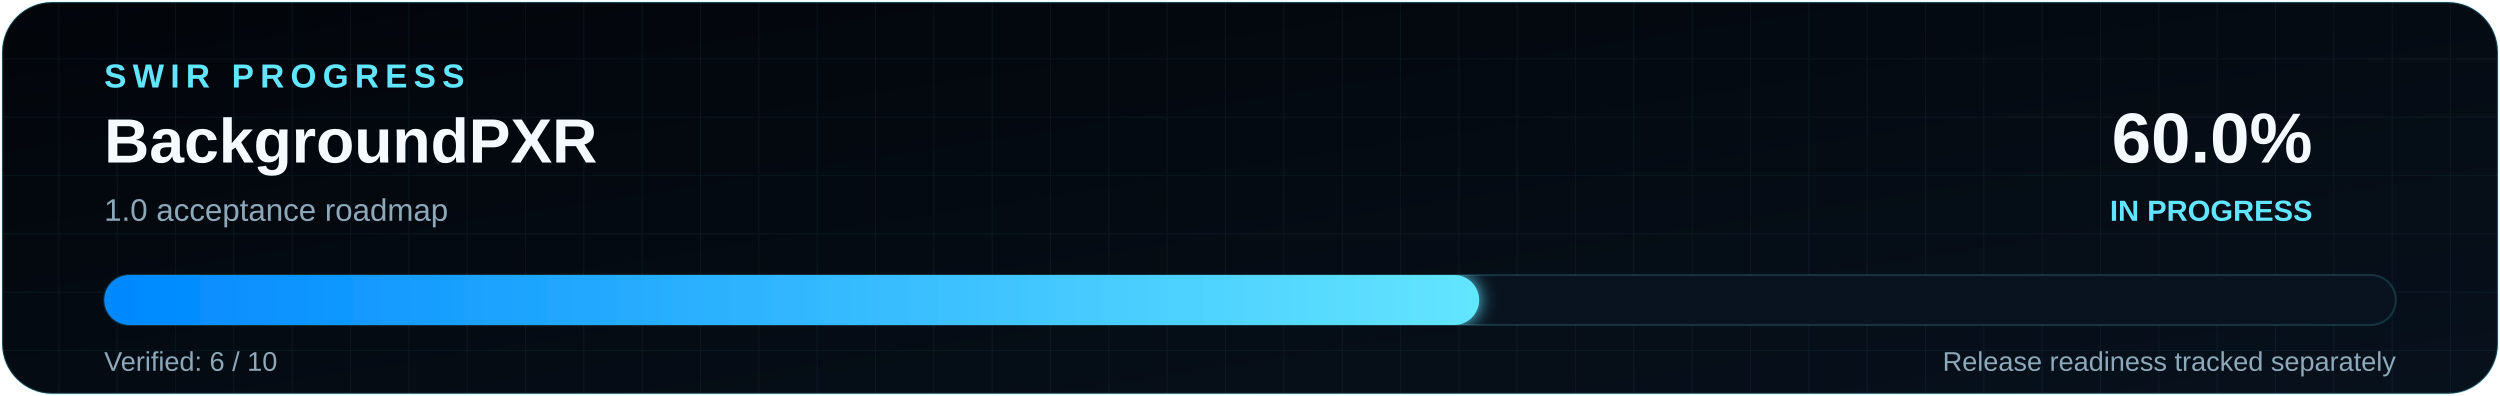
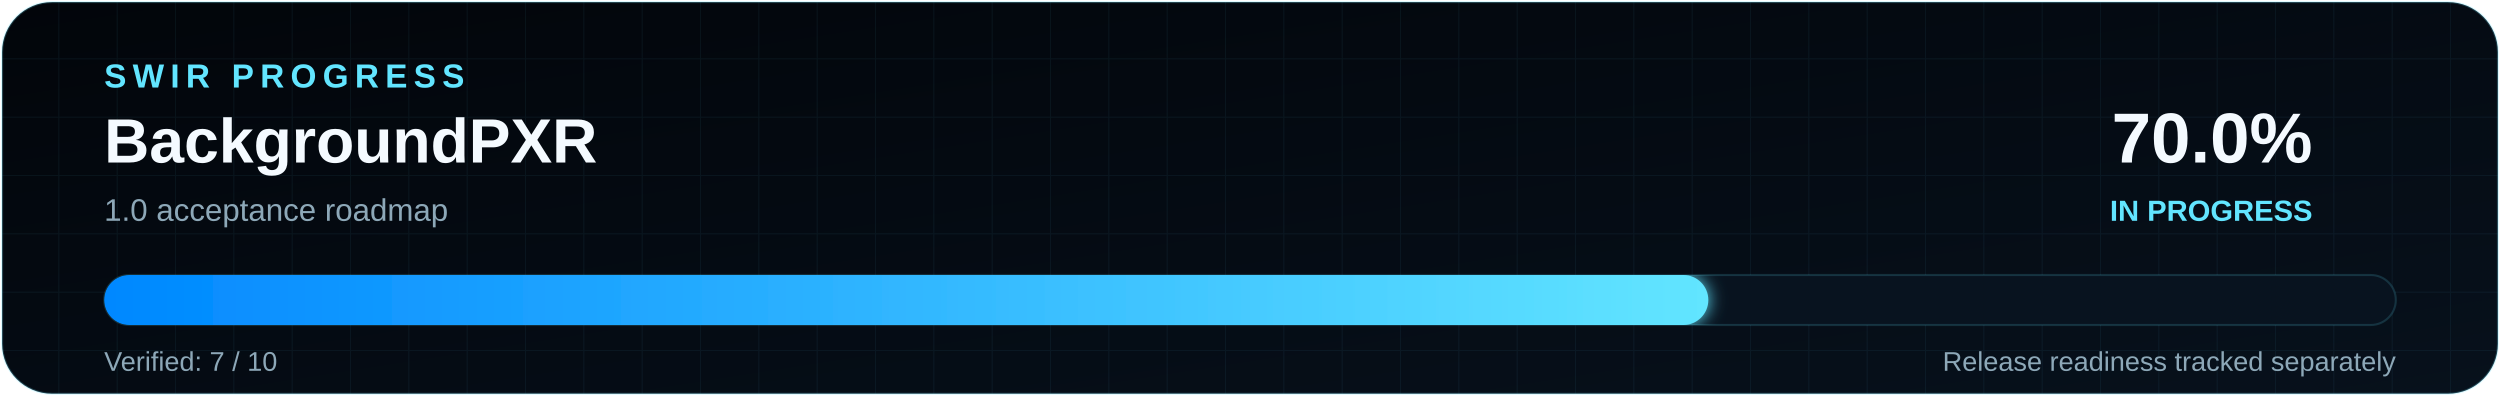
<svg xmlns="http://www.w3.org/2000/svg" width="1200" height="190" viewBox="0 0 1200 190" role="img" aria-labelledby="title desc">
  <defs>
    <linearGradient id="bg" x1="0" y1="0" x2="1" y2="1">
      <stop stop-color="#02050A" />
      <stop offset="1" stop-color="#07111C" />
    </linearGradient>
    <linearGradient id="fill" x1="0" y1="0" x2="1" y2="0">
      <stop stop-color="#0088FF" />
      <stop offset="1" stop-color="#62E5FF" />
    </linearGradient>
    <pattern id="grid" width="28" height="28" patternUnits="userSpaceOnUse">
      <path d="M28 0H0V28" fill="none" stroke="#62E5FF" stroke-opacity=".055" />
    </pattern>
    <filter id="glow" x="-40%" y="-100%" width="180%" height="300%">
      <feGaussianBlur stdDeviation="4" result="b" />
      <feMerge>
        <feMergeNode in="b" />
        <feMergeNode in="SourceGraphic" />
      </feMerge>
    </filter>
    <clipPath id="clip">
      <rect x="50" y="132" width="1100" height="24" rx="12" />
    </clipPath>
  </defs>
  <rect x="1" y="1" width="1198" height="188" rx="24" fill="url(#bg)" stroke="#62E5FF" stroke-opacity=".22" />
  <rect x="1" y="1" width="1198" height="188" rx="24" fill="url(#grid)" />
  <text x="50" y="42" fill="#62E5FF" font-family="Segoe UI,Arial,sans-serif" font-size="16" font-weight="700" letter-spacing="3">SWIR PROGRESS</text>
  <text x="50" y="78" fill="#F4FAFF" font-family="Segoe UI,Arial,sans-serif" font-size="30" font-weight="800">BackgroundPXR</text>
  <text x="50" y="106" fill="#8DA8B8" font-family="Segoe UI,Arial,sans-serif" font-size="15">1.0 acceptance roadmap</text>
-   <text x="1110" y="78" text-anchor="end" fill="#F4FAFF" font-family="Segoe UI,Arial,sans-serif" font-size="34" font-weight="800">60.0%</text>
+   <text x="1110" y="78" text-anchor="end" fill="#F4FAFF" font-family="Segoe UI,Arial,sans-serif" font-size="34" font-weight="800">70.0%</text>
  <text x="1110" y="106" text-anchor="end" fill="#62E5FF" font-family="Segoe UI,Arial,sans-serif" font-size="14" font-weight="700">IN PROGRESS</text>
  <rect x="50" y="132" width="1100" height="24" rx="12" fill="#08131F" stroke="#62E5FF" stroke-opacity=".16" />
-   <rect id="progress-fill" x="50" y="132" width="660.000" height="24" rx="12" fill="url(#fill)" filter="url(#glow)" clip-path="url(#clip)" />
-   <text x="50" y="178" fill="#8DA8B8" font-family="Segoe UI,Arial,sans-serif" font-size="13">Verified: 6 / 10</text>
+   <rect id="progress-fill" x="50" y="132" width="770.000" height="24" rx="12" fill="url(#fill)" filter="url(#glow)" clip-path="url(#clip)" />
+   <text x="50" y="178" fill="#8DA8B8" font-family="Segoe UI,Arial,sans-serif" font-size="13">Verified: 7 / 10</text>
  <text x="1150" y="178" text-anchor="end" fill="#8DA8B8" font-family="Segoe UI,Arial,sans-serif" font-size="13">Release readiness tracked separately</text>
</svg>
